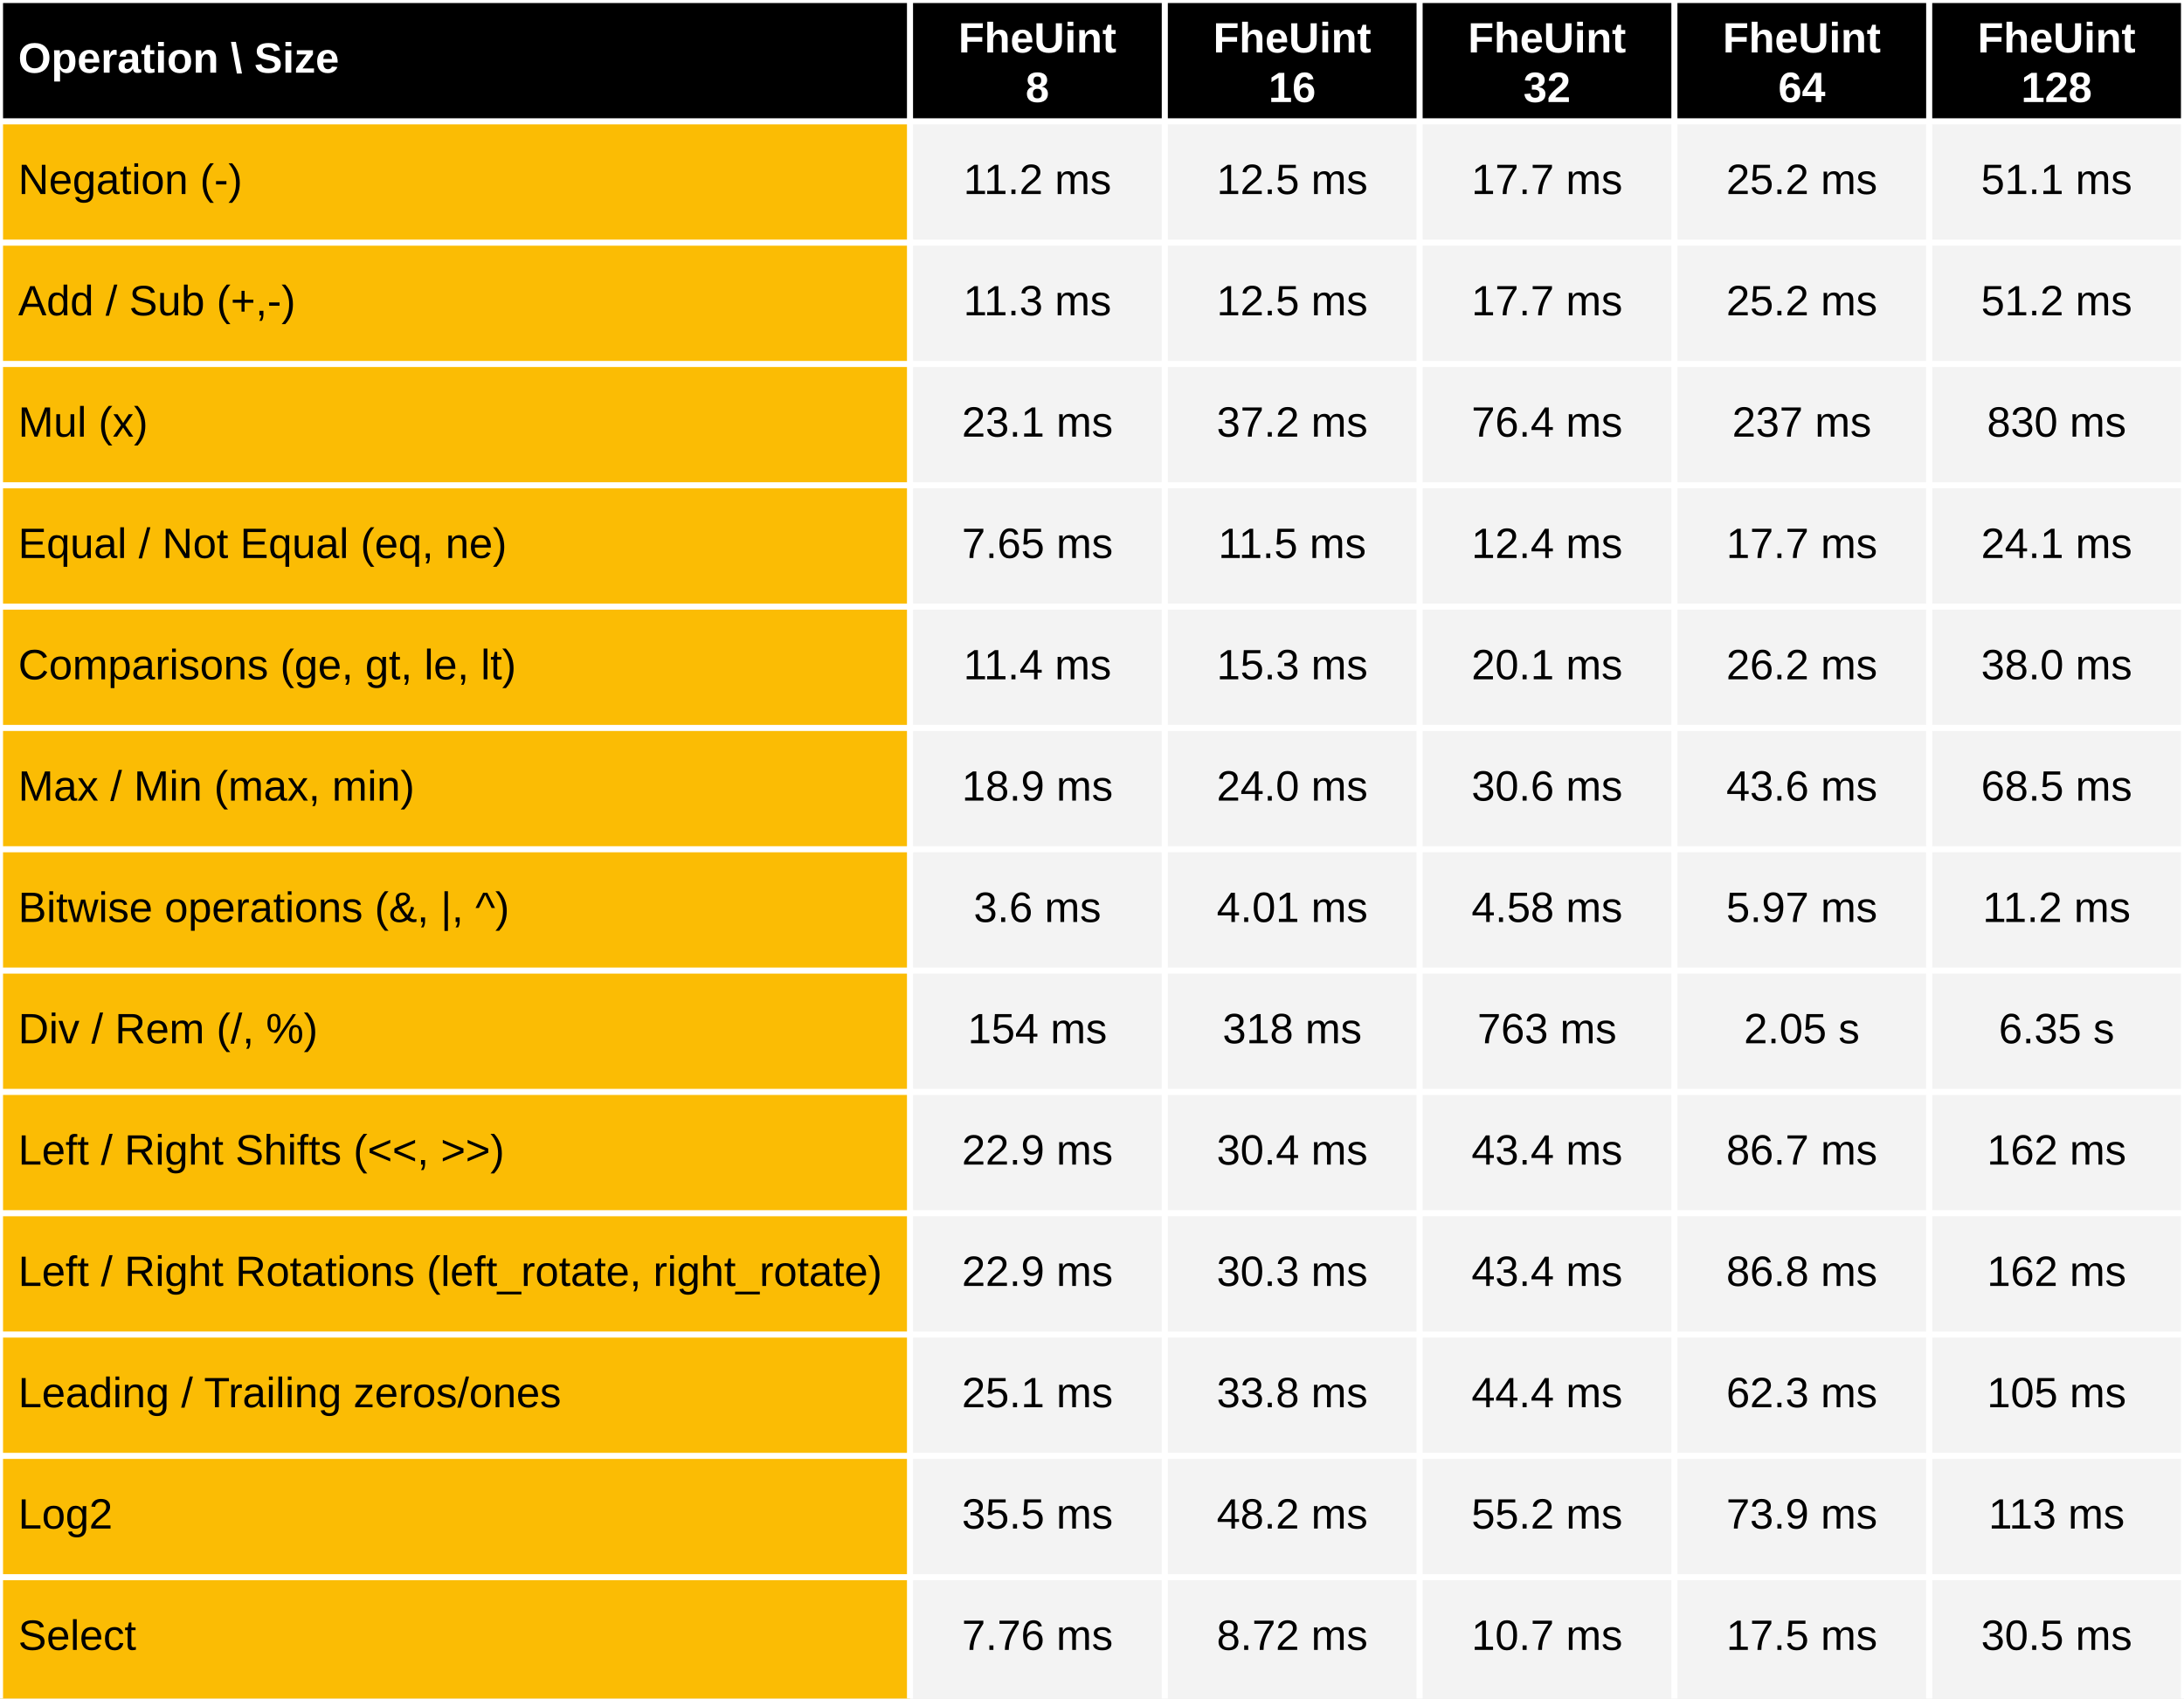
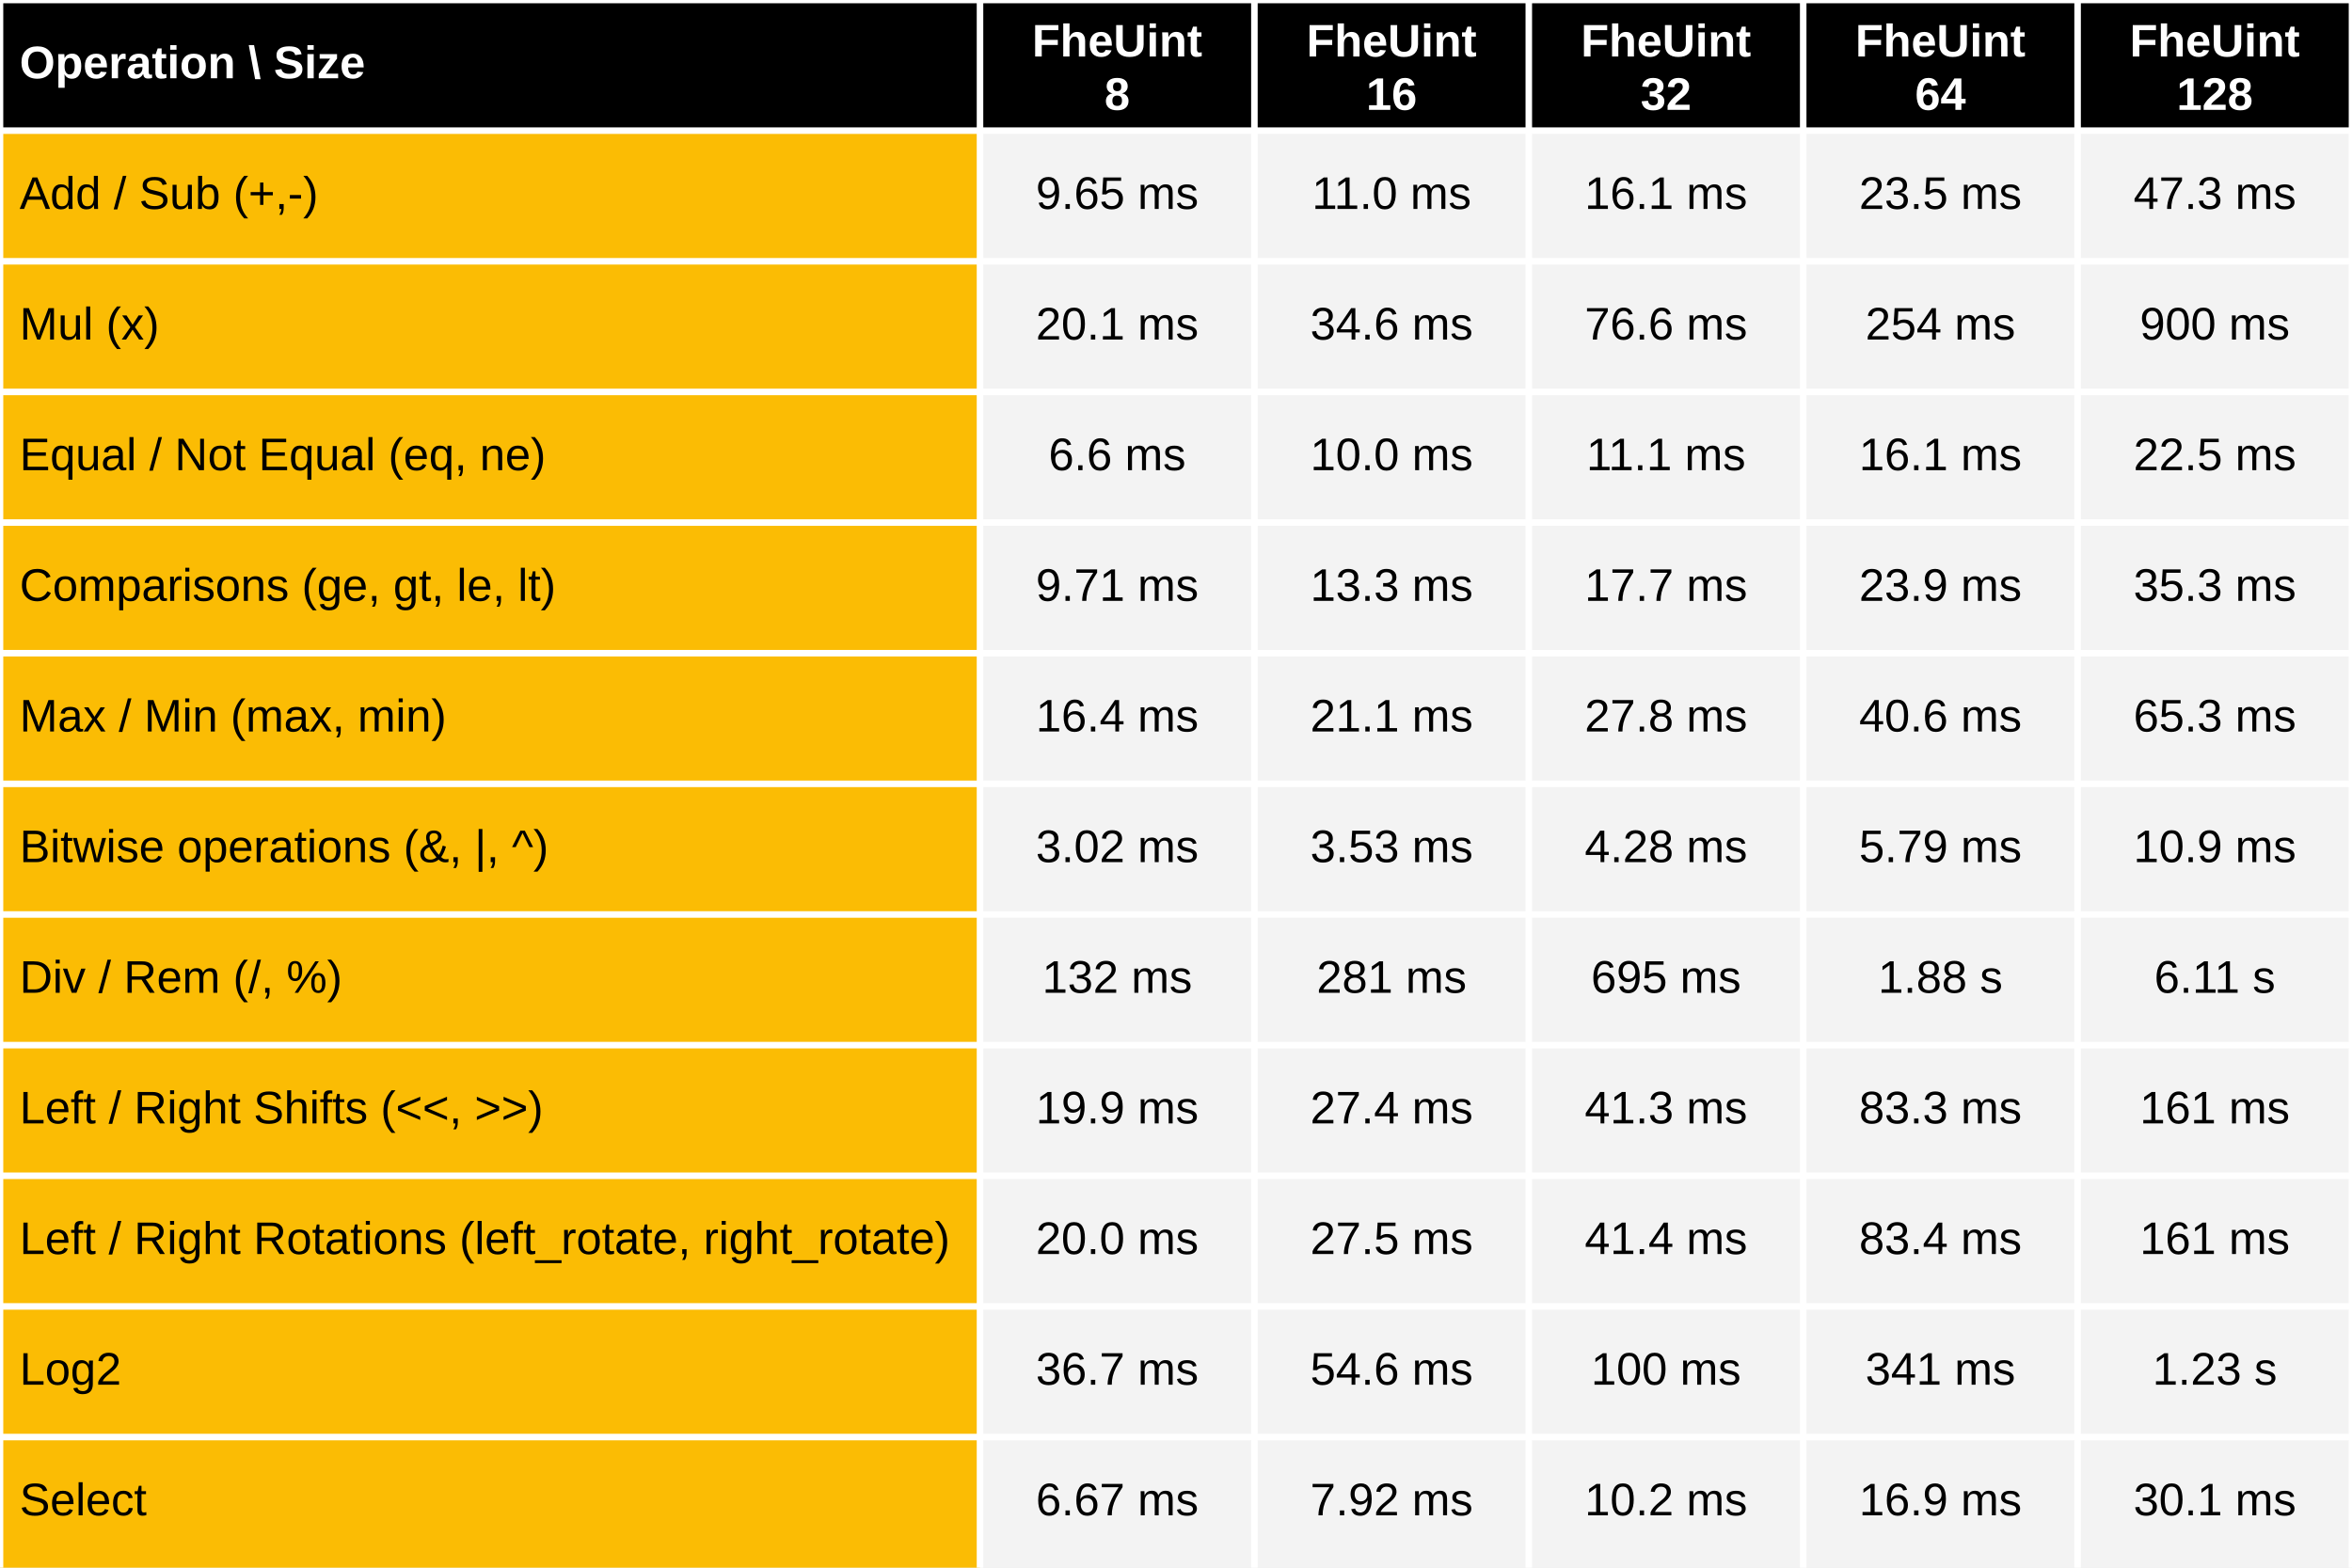
- <svg xmlns="http://www.w3.org/2000/svg" viewBox="0 0 720 560" preserveAspectRatio="meet" width="100%" height="560">
+ <svg xmlns="http://www.w3.org/2000/svg" viewBox="0 0 720 480" preserveAspectRatio="meet" width="100%" height="480">
  <rect x="0" y="0" width="720" height="40" fill="black" />
  <text dominant-baseline="middle" text-anchor="start" font-family="Arial" font-size="14" font-weight="bold" fill="white" x="6" y="20.0">Operation \ Size</text>
  <text dominant-baseline="middle" text-anchor="middle" font-family="Arial" font-size="14" font-weight="bold" fill="white" x="342.0" y="13.333">FheUint</text>
  <text dominant-baseline="middle" text-anchor="middle" font-family="Arial" font-size="14" font-weight="bold" fill="white" x="342.0" y="29.667">8</text>
  <text dominant-baseline="middle" text-anchor="middle" font-family="Arial" font-size="14" font-weight="bold" fill="white" x="426.0" y="13.333">FheUint</text>
  <text dominant-baseline="middle" text-anchor="middle" font-family="Arial" font-size="14" font-weight="bold" fill="white" x="426.0" y="29.667">16</text>
  <text dominant-baseline="middle" text-anchor="middle" font-family="Arial" font-size="14" font-weight="bold" fill="white" x="510.0" y="13.333">FheUint</text>
  <text dominant-baseline="middle" text-anchor="middle" font-family="Arial" font-size="14" font-weight="bold" fill="white" x="510.0" y="29.667">32</text>
  <text dominant-baseline="middle" text-anchor="middle" font-family="Arial" font-size="14" font-weight="bold" fill="white" x="594.0" y="13.333">FheUint</text>
  <text dominant-baseline="middle" text-anchor="middle" font-family="Arial" font-size="14" font-weight="bold" fill="white" x="594.0" y="29.667">64</text>
  <text dominant-baseline="middle" text-anchor="middle" font-family="Arial" font-size="14" font-weight="bold" fill="white" x="678.0" y="13.333">FheUint</text>
  <text dominant-baseline="middle" text-anchor="middle" font-family="Arial" font-size="14" font-weight="bold" fill="white" x="678.0" y="29.667">128</text>
-   <rect x="0" y="40" width="300" height="520" fill="#fbbc04" />
-   <rect x="300" y="40" width="420" height="520" fill="#f3f3f3" />
-   <text dominant-baseline="middle" text-anchor="start" font-family="Arial" font-size="14" font-weight="normal" fill="black" x="6" y="60.0">Negation (-)</text>
-   <text dominant-baseline="middle" text-anchor="middle" font-family="Arial" font-size="14" font-weight="normal" fill="black" x="342.0" y="60.0">11.2 ms</text>
-   <text dominant-baseline="middle" text-anchor="middle" font-family="Arial" font-size="14" font-weight="normal" fill="black" x="426.0" y="60.0">12.5 ms</text>
-   <text dominant-baseline="middle" text-anchor="middle" font-family="Arial" font-size="14" font-weight="normal" fill="black" x="510.0" y="60.0">17.7 ms</text>
-   <text dominant-baseline="middle" text-anchor="middle" font-family="Arial" font-size="14" font-weight="normal" fill="black" x="594.0" y="60.0">25.2 ms</text>
-   <text dominant-baseline="middle" text-anchor="middle" font-family="Arial" font-size="14" font-weight="normal" fill="black" x="678.0" y="60.0">51.1 ms</text>
-   <text dominant-baseline="middle" text-anchor="start" font-family="Arial" font-size="14" font-weight="normal" fill="black" x="6" y="100.0">Add / Sub (+,-)</text>
-   <text dominant-baseline="middle" text-anchor="middle" font-family="Arial" font-size="14" font-weight="normal" fill="black" x="342.0" y="100.0">11.3 ms</text>
-   <text dominant-baseline="middle" text-anchor="middle" font-family="Arial" font-size="14" font-weight="normal" fill="black" x="426.0" y="100.0">12.5 ms</text>
-   <text dominant-baseline="middle" text-anchor="middle" font-family="Arial" font-size="14" font-weight="normal" fill="black" x="510.0" y="100.0">17.7 ms</text>
-   <text dominant-baseline="middle" text-anchor="middle" font-family="Arial" font-size="14" font-weight="normal" fill="black" x="594.0" y="100.0">25.2 ms</text>
-   <text dominant-baseline="middle" text-anchor="middle" font-family="Arial" font-size="14" font-weight="normal" fill="black" x="678.0" y="100.0">51.2 ms</text>
-   <text dominant-baseline="middle" text-anchor="start" font-family="Arial" font-size="14" font-weight="normal" fill="black" x="6" y="140.0">Mul (x)</text>
-   <text dominant-baseline="middle" text-anchor="middle" font-family="Arial" font-size="14" font-weight="normal" fill="black" x="342.0" y="140.0">23.1 ms</text>
-   <text dominant-baseline="middle" text-anchor="middle" font-family="Arial" font-size="14" font-weight="normal" fill="black" x="426.0" y="140.0">37.2 ms</text>
-   <text dominant-baseline="middle" text-anchor="middle" font-family="Arial" font-size="14" font-weight="normal" fill="black" x="510.0" y="140.0">76.4 ms</text>
-   <text dominant-baseline="middle" text-anchor="middle" font-family="Arial" font-size="14" font-weight="normal" fill="black" x="594.0" y="140.0">237 ms</text>
-   <text dominant-baseline="middle" text-anchor="middle" font-family="Arial" font-size="14" font-weight="normal" fill="black" x="678.0" y="140.0">830 ms</text>
-   <text dominant-baseline="middle" text-anchor="start" font-family="Arial" font-size="14" font-weight="normal" fill="black" x="6" y="180.0">Equal / Not Equal (eq, ne)</text>
-   <text dominant-baseline="middle" text-anchor="middle" font-family="Arial" font-size="14" font-weight="normal" fill="black" x="342.0" y="180.0">7.65 ms</text>
-   <text dominant-baseline="middle" text-anchor="middle" font-family="Arial" font-size="14" font-weight="normal" fill="black" x="426.0" y="180.0">11.5 ms</text>
-   <text dominant-baseline="middle" text-anchor="middle" font-family="Arial" font-size="14" font-weight="normal" fill="black" x="510.0" y="180.0">12.4 ms</text>
-   <text dominant-baseline="middle" text-anchor="middle" font-family="Arial" font-size="14" font-weight="normal" fill="black" x="594.0" y="180.0">17.7 ms</text>
-   <text dominant-baseline="middle" text-anchor="middle" font-family="Arial" font-size="14" font-weight="normal" fill="black" x="678.0" y="180.0">24.1 ms</text>
-   <text dominant-baseline="middle" text-anchor="start" font-family="Arial" font-size="14" font-weight="normal" fill="black" x="6" y="220.0">Comparisons (ge, gt, le, lt)</text>
-   <text dominant-baseline="middle" text-anchor="middle" font-family="Arial" font-size="14" font-weight="normal" fill="black" x="342.0" y="220.0">11.4 ms</text>
-   <text dominant-baseline="middle" text-anchor="middle" font-family="Arial" font-size="14" font-weight="normal" fill="black" x="426.0" y="220.0">15.3 ms</text>
-   <text dominant-baseline="middle" text-anchor="middle" font-family="Arial" font-size="14" font-weight="normal" fill="black" x="510.0" y="220.0">20.1 ms</text>
-   <text dominant-baseline="middle" text-anchor="middle" font-family="Arial" font-size="14" font-weight="normal" fill="black" x="594.0" y="220.0">26.2 ms</text>
-   <text dominant-baseline="middle" text-anchor="middle" font-family="Arial" font-size="14" font-weight="normal" fill="black" x="678.0" y="220.0">38.0 ms</text>
-   <text dominant-baseline="middle" text-anchor="start" font-family="Arial" font-size="14" font-weight="normal" fill="black" x="6" y="260.0">Max / Min (max, min)</text>
-   <text dominant-baseline="middle" text-anchor="middle" font-family="Arial" font-size="14" font-weight="normal" fill="black" x="342.0" y="260.0">18.9 ms</text>
-   <text dominant-baseline="middle" text-anchor="middle" font-family="Arial" font-size="14" font-weight="normal" fill="black" x="426.0" y="260.0">24.0 ms</text>
-   <text dominant-baseline="middle" text-anchor="middle" font-family="Arial" font-size="14" font-weight="normal" fill="black" x="510.0" y="260.0">30.6 ms</text>
-   <text dominant-baseline="middle" text-anchor="middle" font-family="Arial" font-size="14" font-weight="normal" fill="black" x="594.0" y="260.0">43.6 ms</text>
-   <text dominant-baseline="middle" text-anchor="middle" font-family="Arial" font-size="14" font-weight="normal" fill="black" x="678.0" y="260.0">68.5 ms</text>
-   <text dominant-baseline="middle" text-anchor="start" font-family="Arial" font-size="14" font-weight="normal" fill="black" x="6" y="300.0">Bitwise operations (&amp;, |, ^)</text>
-   <text dominant-baseline="middle" text-anchor="middle" font-family="Arial" font-size="14" font-weight="normal" fill="black" x="342.0" y="300.0">3.6 ms</text>
-   <text dominant-baseline="middle" text-anchor="middle" font-family="Arial" font-size="14" font-weight="normal" fill="black" x="426.0" y="300.0">4.01 ms</text>
-   <text dominant-baseline="middle" text-anchor="middle" font-family="Arial" font-size="14" font-weight="normal" fill="black" x="510.0" y="300.0">4.58 ms</text>
-   <text dominant-baseline="middle" text-anchor="middle" font-family="Arial" font-size="14" font-weight="normal" fill="black" x="594.0" y="300.0">5.97 ms</text>
-   <text dominant-baseline="middle" text-anchor="middle" font-family="Arial" font-size="14" font-weight="normal" fill="black" x="678.0" y="300.0">11.2 ms</text>
-   <text dominant-baseline="middle" text-anchor="start" font-family="Arial" font-size="14" font-weight="normal" fill="black" x="6" y="340.0">Div / Rem  (/, %)</text>
-   <text dominant-baseline="middle" text-anchor="middle" font-family="Arial" font-size="14" font-weight="normal" fill="black" x="342.0" y="340.0">154 ms</text>
-   <text dominant-baseline="middle" text-anchor="middle" font-family="Arial" font-size="14" font-weight="normal" fill="black" x="426.0" y="340.0">318 ms</text>
-   <text dominant-baseline="middle" text-anchor="middle" font-family="Arial" font-size="14" font-weight="normal" fill="black" x="510.0" y="340.0">763 ms</text>
-   <text dominant-baseline="middle" text-anchor="middle" font-family="Arial" font-size="14" font-weight="normal" fill="black" x="594.0" y="340.0">2.05 s</text>
-   <text dominant-baseline="middle" text-anchor="middle" font-family="Arial" font-size="14" font-weight="normal" fill="black" x="678.0" y="340.0">6.35 s</text>
-   <text dominant-baseline="middle" text-anchor="start" font-family="Arial" font-size="14" font-weight="normal" fill="black" x="6" y="380.0">Left / Right Shifts (&lt;&lt;, &gt;&gt;)</text>
-   <text dominant-baseline="middle" text-anchor="middle" font-family="Arial" font-size="14" font-weight="normal" fill="black" x="342.0" y="380.0">22.9 ms</text>
-   <text dominant-baseline="middle" text-anchor="middle" font-family="Arial" font-size="14" font-weight="normal" fill="black" x="426.0" y="380.0">30.4 ms</text>
-   <text dominant-baseline="middle" text-anchor="middle" font-family="Arial" font-size="14" font-weight="normal" fill="black" x="510.0" y="380.0">43.4 ms</text>
-   <text dominant-baseline="middle" text-anchor="middle" font-family="Arial" font-size="14" font-weight="normal" fill="black" x="594.0" y="380.0">86.7 ms</text>
-   <text dominant-baseline="middle" text-anchor="middle" font-family="Arial" font-size="14" font-weight="normal" fill="black" x="678.0" y="380.0">162 ms</text>
-   <text dominant-baseline="middle" text-anchor="start" font-family="Arial" font-size="14" font-weight="normal" fill="black" x="6" y="420.0">Left / Right Rotations (left_rotate, right_rotate)</text>
-   <text dominant-baseline="middle" text-anchor="middle" font-family="Arial" font-size="14" font-weight="normal" fill="black" x="342.0" y="420.0">22.9 ms</text>
-   <text dominant-baseline="middle" text-anchor="middle" font-family="Arial" font-size="14" font-weight="normal" fill="black" x="426.0" y="420.0">30.3 ms</text>
-   <text dominant-baseline="middle" text-anchor="middle" font-family="Arial" font-size="14" font-weight="normal" fill="black" x="510.0" y="420.0">43.4 ms</text>
-   <text dominant-baseline="middle" text-anchor="middle" font-family="Arial" font-size="14" font-weight="normal" fill="black" x="594.0" y="420.0">86.8 ms</text>
-   <text dominant-baseline="middle" text-anchor="middle" font-family="Arial" font-size="14" font-weight="normal" fill="black" x="678.0" y="420.0">162 ms</text>
-   <text dominant-baseline="middle" text-anchor="start" font-family="Arial" font-size="14" font-weight="normal" fill="black" x="6" y="460.0">Leading / Trailing zeros/ones</text>
-   <text dominant-baseline="middle" text-anchor="middle" font-family="Arial" font-size="14" font-weight="normal" fill="black" x="342.0" y="460.0">25.1 ms</text>
-   <text dominant-baseline="middle" text-anchor="middle" font-family="Arial" font-size="14" font-weight="normal" fill="black" x="426.0" y="460.0">33.8 ms</text>
-   <text dominant-baseline="middle" text-anchor="middle" font-family="Arial" font-size="14" font-weight="normal" fill="black" x="510.0" y="460.0">44.4 ms</text>
-   <text dominant-baseline="middle" text-anchor="middle" font-family="Arial" font-size="14" font-weight="normal" fill="black" x="594.0" y="460.0">62.3 ms</text>
-   <text dominant-baseline="middle" text-anchor="middle" font-family="Arial" font-size="14" font-weight="normal" fill="black" x="678.0" y="460.0">105 ms</text>
-   <text dominant-baseline="middle" text-anchor="start" font-family="Arial" font-size="14" font-weight="normal" fill="black" x="6" y="500.0">Log2</text>
-   <text dominant-baseline="middle" text-anchor="middle" font-family="Arial" font-size="14" font-weight="normal" fill="black" x="342.0" y="500.0">35.5 ms</text>
-   <text dominant-baseline="middle" text-anchor="middle" font-family="Arial" font-size="14" font-weight="normal" fill="black" x="426.0" y="500.0">48.2 ms</text>
-   <text dominant-baseline="middle" text-anchor="middle" font-family="Arial" font-size="14" font-weight="normal" fill="black" x="510.0" y="500.0">55.2 ms</text>
-   <text dominant-baseline="middle" text-anchor="middle" font-family="Arial" font-size="14" font-weight="normal" fill="black" x="594.0" y="500.0">73.9 ms</text>
-   <text dominant-baseline="middle" text-anchor="middle" font-family="Arial" font-size="14" font-weight="normal" fill="black" x="678.0" y="500.0">113 ms</text>
-   <text dominant-baseline="middle" text-anchor="start" font-family="Arial" font-size="14" font-weight="normal" fill="black" x="6" y="540.0">Select</text>
-   <text dominant-baseline="middle" text-anchor="middle" font-family="Arial" font-size="14" font-weight="normal" fill="black" x="342.0" y="540.0">7.76 ms</text>
-   <text dominant-baseline="middle" text-anchor="middle" font-family="Arial" font-size="14" font-weight="normal" fill="black" x="426.0" y="540.0">8.72 ms</text>
-   <text dominant-baseline="middle" text-anchor="middle" font-family="Arial" font-size="14" font-weight="normal" fill="black" x="510.0" y="540.0">10.7 ms</text>
-   <text dominant-baseline="middle" text-anchor="middle" font-family="Arial" font-size="14" font-weight="normal" fill="black" x="594.0" y="540.0">17.5 ms</text>
-   <text dominant-baseline="middle" text-anchor="middle" font-family="Arial" font-size="14" font-weight="normal" fill="black" x="678.0" y="540.0">30.5 ms</text>
+   <rect x="0" y="40" width="300" height="440" fill="#fbbc04" />
+   <rect x="300" y="40" width="420" height="440" fill="#f3f3f3" />
+   <text dominant-baseline="middle" text-anchor="start" font-family="Arial" font-size="14" font-weight="normal" fill="black" x="6" y="60.0">Add / Sub (+,-)</text>
+   <text dominant-baseline="middle" text-anchor="middle" font-family="Arial" font-size="14" font-weight="normal" fill="black" x="342.0" y="60.0">9.65 ms</text>
+   <text dominant-baseline="middle" text-anchor="middle" font-family="Arial" font-size="14" font-weight="normal" fill="black" x="426.0" y="60.0">11.0 ms</text>
+   <text dominant-baseline="middle" text-anchor="middle" font-family="Arial" font-size="14" font-weight="normal" fill="black" x="510.0" y="60.0">16.1 ms</text>
+   <text dominant-baseline="middle" text-anchor="middle" font-family="Arial" font-size="14" font-weight="normal" fill="black" x="594.0" y="60.0">23.5 ms</text>
+   <text dominant-baseline="middle" text-anchor="middle" font-family="Arial" font-size="14" font-weight="normal" fill="black" x="678.0" y="60.0">47.3 ms</text>
+   <text dominant-baseline="middle" text-anchor="start" font-family="Arial" font-size="14" font-weight="normal" fill="black" x="6" y="100.0">Mul (x)</text>
+   <text dominant-baseline="middle" text-anchor="middle" font-family="Arial" font-size="14" font-weight="normal" fill="black" x="342.0" y="100.0">20.1 ms</text>
+   <text dominant-baseline="middle" text-anchor="middle" font-family="Arial" font-size="14" font-weight="normal" fill="black" x="426.0" y="100.0">34.6 ms</text>
+   <text dominant-baseline="middle" text-anchor="middle" font-family="Arial" font-size="14" font-weight="normal" fill="black" x="510.0" y="100.0">76.6 ms</text>
+   <text dominant-baseline="middle" text-anchor="middle" font-family="Arial" font-size="14" font-weight="normal" fill="black" x="594.0" y="100.0">254 ms</text>
+   <text dominant-baseline="middle" text-anchor="middle" font-family="Arial" font-size="14" font-weight="normal" fill="black" x="678.0" y="100.0">900 ms</text>
+   <text dominant-baseline="middle" text-anchor="start" font-family="Arial" font-size="14" font-weight="normal" fill="black" x="6" y="140.0">Equal / Not Equal (eq, ne)</text>
+   <text dominant-baseline="middle" text-anchor="middle" font-family="Arial" font-size="14" font-weight="normal" fill="black" x="342.0" y="140.0">6.6 ms</text>
+   <text dominant-baseline="middle" text-anchor="middle" font-family="Arial" font-size="14" font-weight="normal" fill="black" x="426.0" y="140.0">10.0 ms</text>
+   <text dominant-baseline="middle" text-anchor="middle" font-family="Arial" font-size="14" font-weight="normal" fill="black" x="510.0" y="140.0">11.1 ms</text>
+   <text dominant-baseline="middle" text-anchor="middle" font-family="Arial" font-size="14" font-weight="normal" fill="black" x="594.0" y="140.0">16.1 ms</text>
+   <text dominant-baseline="middle" text-anchor="middle" font-family="Arial" font-size="14" font-weight="normal" fill="black" x="678.0" y="140.0">22.5 ms</text>
+   <text dominant-baseline="middle" text-anchor="start" font-family="Arial" font-size="14" font-weight="normal" fill="black" x="6" y="180.0">Comparisons (ge, gt, le, lt)</text>
+   <text dominant-baseline="middle" text-anchor="middle" font-family="Arial" font-size="14" font-weight="normal" fill="black" x="342.0" y="180.0">9.71 ms</text>
+   <text dominant-baseline="middle" text-anchor="middle" font-family="Arial" font-size="14" font-weight="normal" fill="black" x="426.0" y="180.0">13.3 ms</text>
+   <text dominant-baseline="middle" text-anchor="middle" font-family="Arial" font-size="14" font-weight="normal" fill="black" x="510.0" y="180.0">17.7 ms</text>
+   <text dominant-baseline="middle" text-anchor="middle" font-family="Arial" font-size="14" font-weight="normal" fill="black" x="594.0" y="180.0">23.9 ms</text>
+   <text dominant-baseline="middle" text-anchor="middle" font-family="Arial" font-size="14" font-weight="normal" fill="black" x="678.0" y="180.0">35.3 ms</text>
+   <text dominant-baseline="middle" text-anchor="start" font-family="Arial" font-size="14" font-weight="normal" fill="black" x="6" y="220.0">Max / Min (max, min)</text>
+   <text dominant-baseline="middle" text-anchor="middle" font-family="Arial" font-size="14" font-weight="normal" fill="black" x="342.0" y="220.0">16.4 ms</text>
+   <text dominant-baseline="middle" text-anchor="middle" font-family="Arial" font-size="14" font-weight="normal" fill="black" x="426.0" y="220.0">21.1 ms</text>
+   <text dominant-baseline="middle" text-anchor="middle" font-family="Arial" font-size="14" font-weight="normal" fill="black" x="510.0" y="220.0">27.8 ms</text>
+   <text dominant-baseline="middle" text-anchor="middle" font-family="Arial" font-size="14" font-weight="normal" fill="black" x="594.0" y="220.0">40.6 ms</text>
+   <text dominant-baseline="middle" text-anchor="middle" font-family="Arial" font-size="14" font-weight="normal" fill="black" x="678.0" y="220.0">65.3 ms</text>
+   <text dominant-baseline="middle" text-anchor="start" font-family="Arial" font-size="14" font-weight="normal" fill="black" x="6" y="260.0">Bitwise operations (&amp;, |, ^)</text>
+   <text dominant-baseline="middle" text-anchor="middle" font-family="Arial" font-size="14" font-weight="normal" fill="black" x="342.0" y="260.0">3.02 ms</text>
+   <text dominant-baseline="middle" text-anchor="middle" font-family="Arial" font-size="14" font-weight="normal" fill="black" x="426.0" y="260.0">3.53 ms</text>
+   <text dominant-baseline="middle" text-anchor="middle" font-family="Arial" font-size="14" font-weight="normal" fill="black" x="510.0" y="260.0">4.28 ms</text>
+   <text dominant-baseline="middle" text-anchor="middle" font-family="Arial" font-size="14" font-weight="normal" fill="black" x="594.0" y="260.0">5.79 ms</text>
+   <text dominant-baseline="middle" text-anchor="middle" font-family="Arial" font-size="14" font-weight="normal" fill="black" x="678.0" y="260.0">10.9 ms</text>
+   <text dominant-baseline="middle" text-anchor="start" font-family="Arial" font-size="14" font-weight="normal" fill="black" x="6" y="300.0">Div / Rem  (/, %)</text>
+   <text dominant-baseline="middle" text-anchor="middle" font-family="Arial" font-size="14" font-weight="normal" fill="black" x="342.0" y="300.0">132 ms</text>
+   <text dominant-baseline="middle" text-anchor="middle" font-family="Arial" font-size="14" font-weight="normal" fill="black" x="426.0" y="300.0">281 ms</text>
+   <text dominant-baseline="middle" text-anchor="middle" font-family="Arial" font-size="14" font-weight="normal" fill="black" x="510.0" y="300.0">695 ms</text>
+   <text dominant-baseline="middle" text-anchor="middle" font-family="Arial" font-size="14" font-weight="normal" fill="black" x="594.0" y="300.0">1.88 s</text>
+   <text dominant-baseline="middle" text-anchor="middle" font-family="Arial" font-size="14" font-weight="normal" fill="black" x="678.0" y="300.0">6.11 s</text>
+   <text dominant-baseline="middle" text-anchor="start" font-family="Arial" font-size="14" font-weight="normal" fill="black" x="6" y="340.0">Left / Right Shifts (&lt;&lt;, &gt;&gt;)</text>
+   <text dominant-baseline="middle" text-anchor="middle" font-family="Arial" font-size="14" font-weight="normal" fill="black" x="342.0" y="340.0">19.9 ms</text>
+   <text dominant-baseline="middle" text-anchor="middle" font-family="Arial" font-size="14" font-weight="normal" fill="black" x="426.0" y="340.0">27.4 ms</text>
+   <text dominant-baseline="middle" text-anchor="middle" font-family="Arial" font-size="14" font-weight="normal" fill="black" x="510.0" y="340.0">41.3 ms</text>
+   <text dominant-baseline="middle" text-anchor="middle" font-family="Arial" font-size="14" font-weight="normal" fill="black" x="594.0" y="340.0">83.3 ms</text>
+   <text dominant-baseline="middle" text-anchor="middle" font-family="Arial" font-size="14" font-weight="normal" fill="black" x="678.0" y="340.0">161 ms</text>
+   <text dominant-baseline="middle" text-anchor="start" font-family="Arial" font-size="14" font-weight="normal" fill="black" x="6" y="380.0">Left / Right Rotations (left_rotate, right_rotate)</text>
+   <text dominant-baseline="middle" text-anchor="middle" font-family="Arial" font-size="14" font-weight="normal" fill="black" x="342.0" y="380.0">20.0 ms</text>
+   <text dominant-baseline="middle" text-anchor="middle" font-family="Arial" font-size="14" font-weight="normal" fill="black" x="426.0" y="380.0">27.5 ms</text>
+   <text dominant-baseline="middle" text-anchor="middle" font-family="Arial" font-size="14" font-weight="normal" fill="black" x="510.0" y="380.0">41.4 ms</text>
+   <text dominant-baseline="middle" text-anchor="middle" font-family="Arial" font-size="14" font-weight="normal" fill="black" x="594.0" y="380.0">83.4 ms</text>
+   <text dominant-baseline="middle" text-anchor="middle" font-family="Arial" font-size="14" font-weight="normal" fill="black" x="678.0" y="380.0">161 ms</text>
+   <text dominant-baseline="middle" text-anchor="start" font-family="Arial" font-size="14" font-weight="normal" fill="black" x="6" y="420.0">Log2</text>
+   <text dominant-baseline="middle" text-anchor="middle" font-family="Arial" font-size="14" font-weight="normal" fill="black" x="342.0" y="420.0">36.7 ms</text>
+   <text dominant-baseline="middle" text-anchor="middle" font-family="Arial" font-size="14" font-weight="normal" fill="black" x="426.0" y="420.0">54.6 ms</text>
+   <text dominant-baseline="middle" text-anchor="middle" font-family="Arial" font-size="14" font-weight="normal" fill="black" x="510.0" y="420.0">100 ms</text>
+   <text dominant-baseline="middle" text-anchor="middle" font-family="Arial" font-size="14" font-weight="normal" fill="black" x="594.0" y="420.0">341 ms</text>
+   <text dominant-baseline="middle" text-anchor="middle" font-family="Arial" font-size="14" font-weight="normal" fill="black" x="678.0" y="420.0">1.23 s</text>
+   <text dominant-baseline="middle" text-anchor="start" font-family="Arial" font-size="14" font-weight="normal" fill="black" x="6" y="460.0">Select</text>
+   <text dominant-baseline="middle" text-anchor="middle" font-family="Arial" font-size="14" font-weight="normal" fill="black" x="342.0" y="460.0">6.67 ms</text>
+   <text dominant-baseline="middle" text-anchor="middle" font-family="Arial" font-size="14" font-weight="normal" fill="black" x="426.0" y="460.0">7.92 ms</text>
+   <text dominant-baseline="middle" text-anchor="middle" font-family="Arial" font-size="14" font-weight="normal" fill="black" x="510.0" y="460.0">10.2 ms</text>
+   <text dominant-baseline="middle" text-anchor="middle" font-family="Arial" font-size="14" font-weight="normal" fill="black" x="594.0" y="460.0">16.9 ms</text>
+   <text dominant-baseline="middle" text-anchor="middle" font-family="Arial" font-size="14" font-weight="normal" fill="black" x="678.0" y="460.0">30.1 ms</text>
  <line stroke="white" stroke-width="2" x1="0" y1="0" x2="720" y2="0" />
  <line stroke="white" stroke-width="2" x1="0" y1="40" x2="720" y2="40" />
  <line stroke="white" stroke-width="2" x1="0" y1="80" x2="720" y2="80" />
  <line stroke="white" stroke-width="2" x1="0" y1="120" x2="720" y2="120" />
  <line stroke="white" stroke-width="2" x1="0" y1="160" x2="720" y2="160" />
  <line stroke="white" stroke-width="2" x1="0" y1="200" x2="720" y2="200" />
  <line stroke="white" stroke-width="2" x1="0" y1="240" x2="720" y2="240" />
  <line stroke="white" stroke-width="2" x1="0" y1="280" x2="720" y2="280" />
  <line stroke="white" stroke-width="2" x1="0" y1="320" x2="720" y2="320" />
  <line stroke="white" stroke-width="2" x1="0" y1="360" x2="720" y2="360" />
  <line stroke="white" stroke-width="2" x1="0" y1="400" x2="720" y2="400" />
  <line stroke="white" stroke-width="2" x1="0" y1="440" x2="720" y2="440" />
-   <line stroke="white" stroke-width="2" x1="0" y1="480" x2="720" y2="480" />
-   <line stroke="white" stroke-width="2" x1="0" y1="520" x2="720" y2="520" />
-   <line stroke="white" stroke-width="2" x1="0" y1="0" x2="0" y2="560" />
-   <line stroke="white" stroke-width="2" x1="300.0" y1="0" x2="300.0" y2="560" />
-   <line stroke="white" stroke-width="2" x1="384.0" y1="0" x2="384.0" y2="560" />
-   <line stroke="white" stroke-width="2" x1="468.0" y1="0" x2="468.0" y2="560" />
-   <line stroke="white" stroke-width="2" x1="552.0" y1="0" x2="552.0" y2="560" />
-   <line stroke="white" stroke-width="2" x1="636.0" y1="0" x2="636.0" y2="560" />
-   <line stroke="white" stroke-width="2" x1="720.0" y1="0" x2="720.0" y2="560" />
+   <line stroke="white" stroke-width="2" x1="0" y1="0" x2="0" y2="480" />
+   <line stroke="white" stroke-width="2" x1="300.0" y1="0" x2="300.0" y2="480" />
+   <line stroke="white" stroke-width="2" x1="384.0" y1="0" x2="384.0" y2="480" />
+   <line stroke="white" stroke-width="2" x1="468.0" y1="0" x2="468.0" y2="480" />
+   <line stroke="white" stroke-width="2" x1="552.0" y1="0" x2="552.0" y2="480" />
+   <line stroke="white" stroke-width="2" x1="636.0" y1="0" x2="636.0" y2="480" />
+   <line stroke="white" stroke-width="2" x1="720.0" y1="0" x2="720.0" y2="480" />
</svg>
